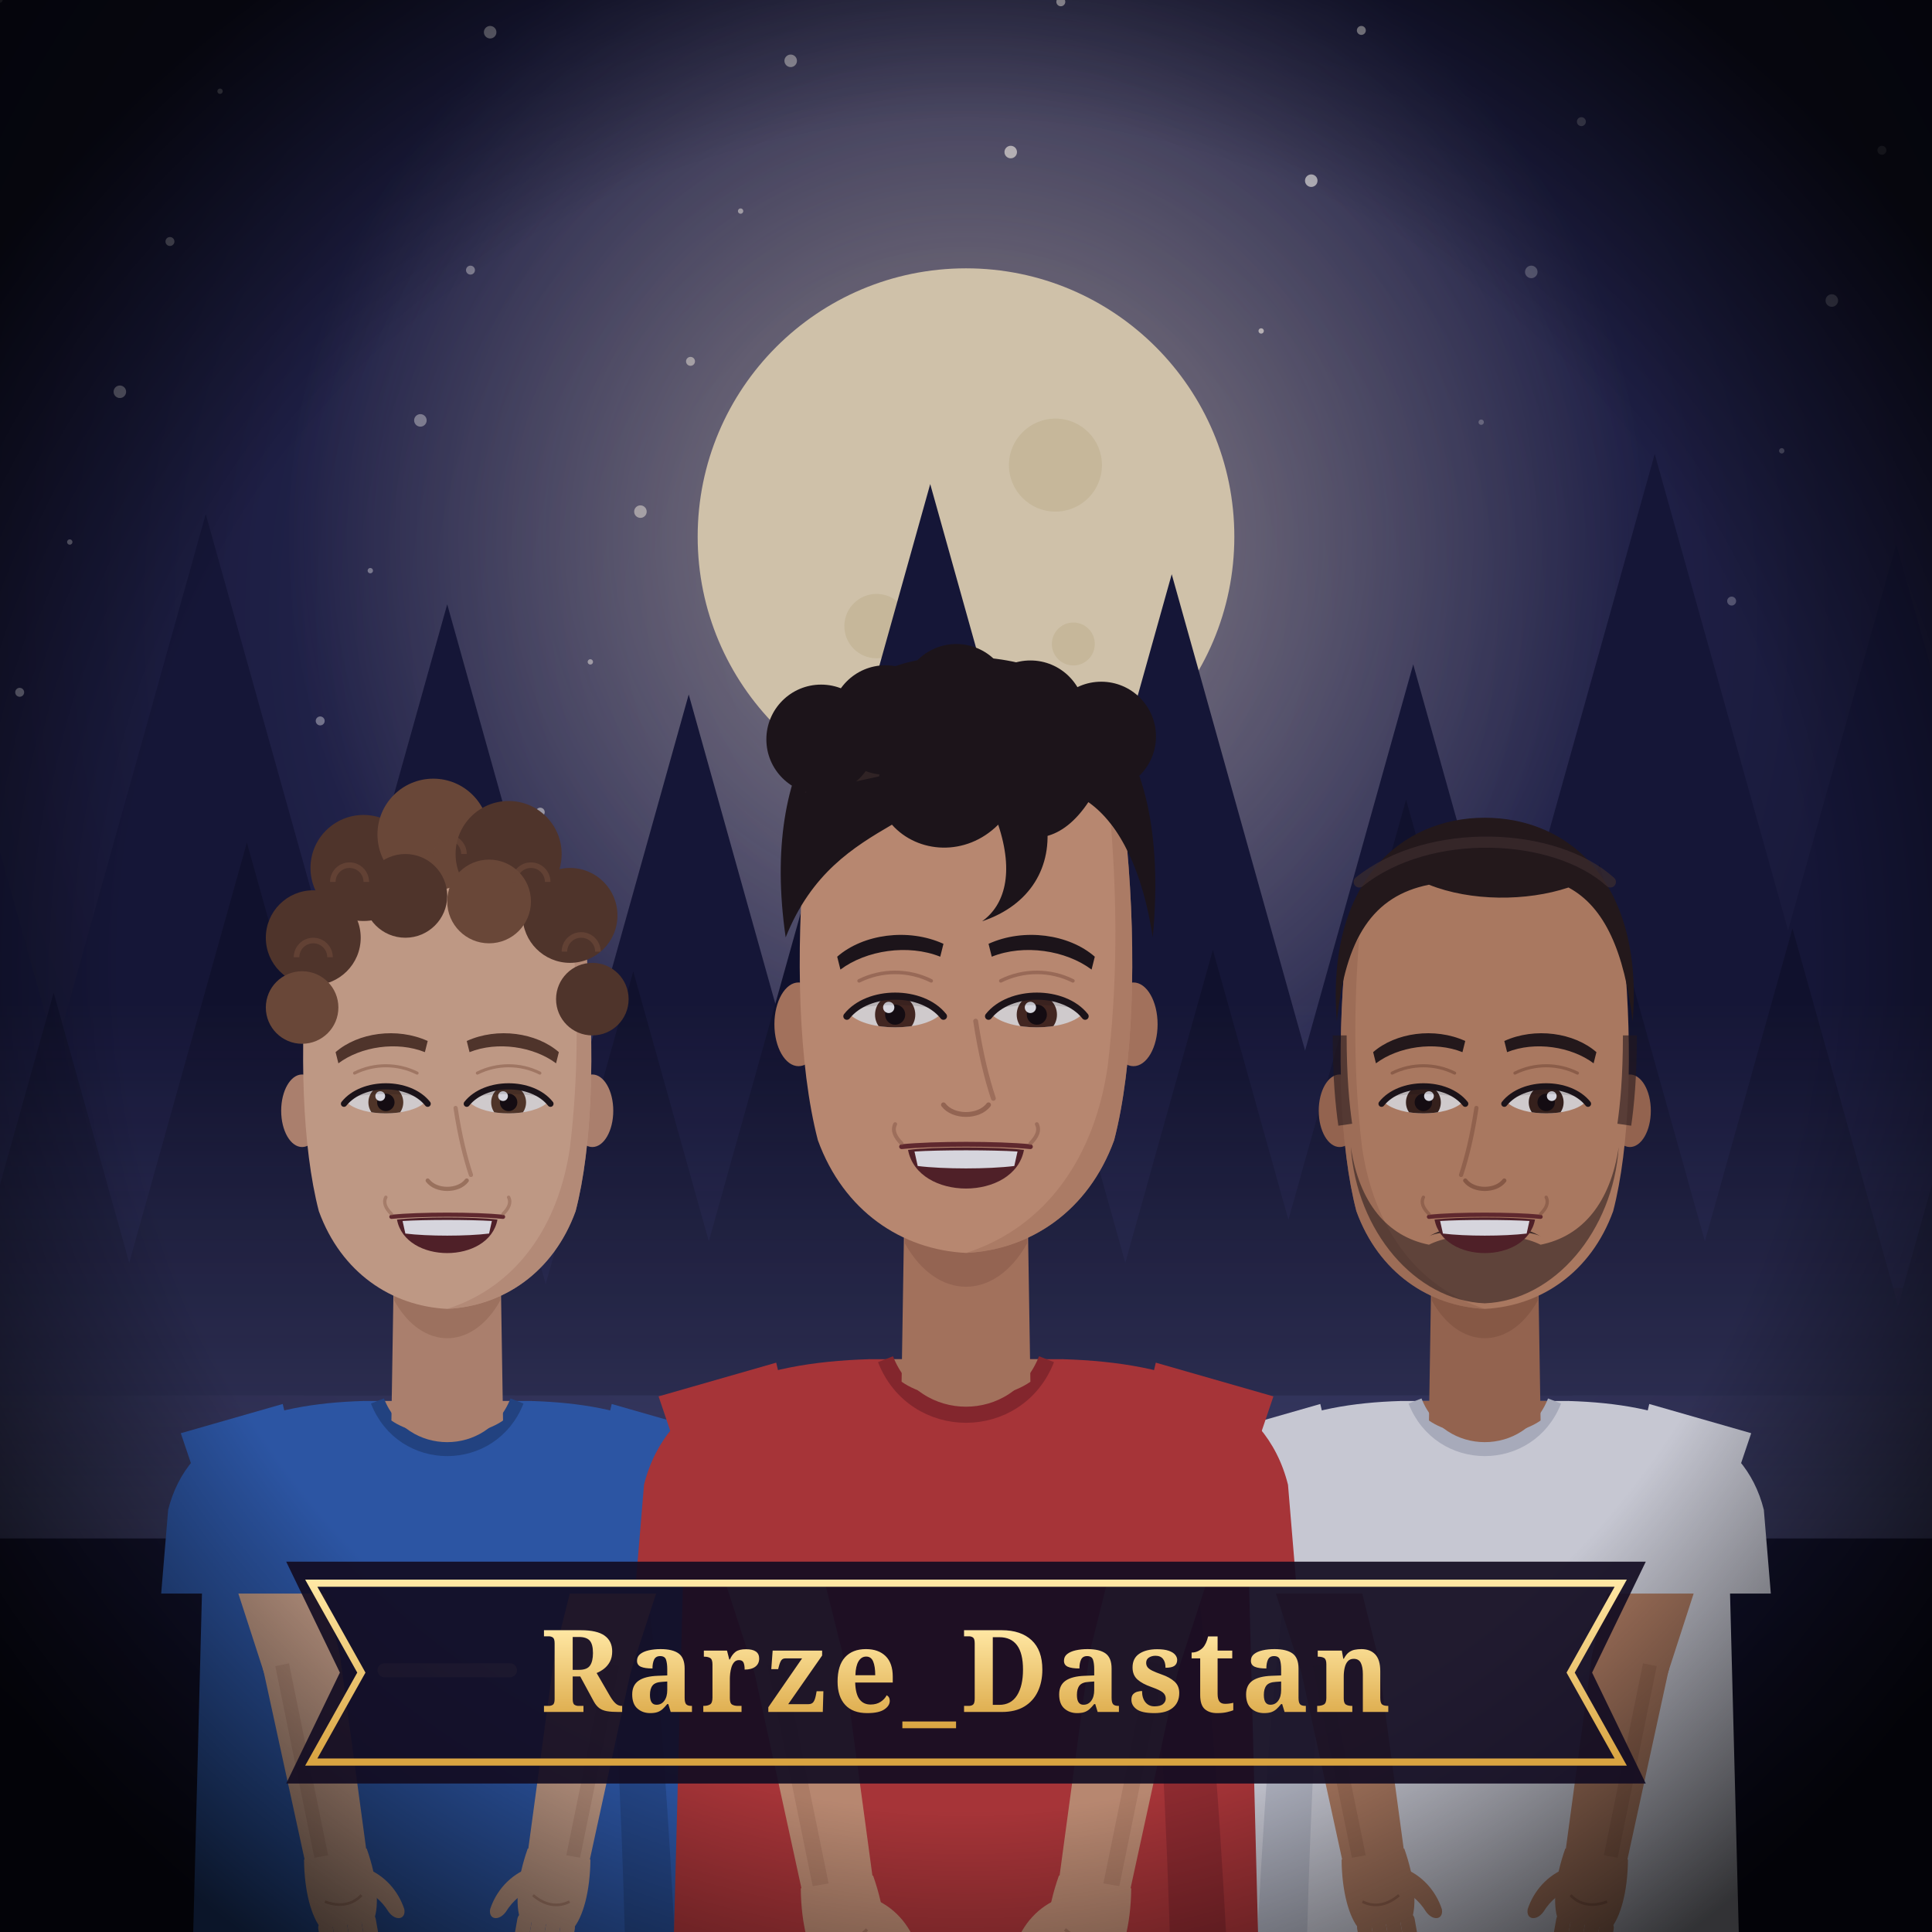
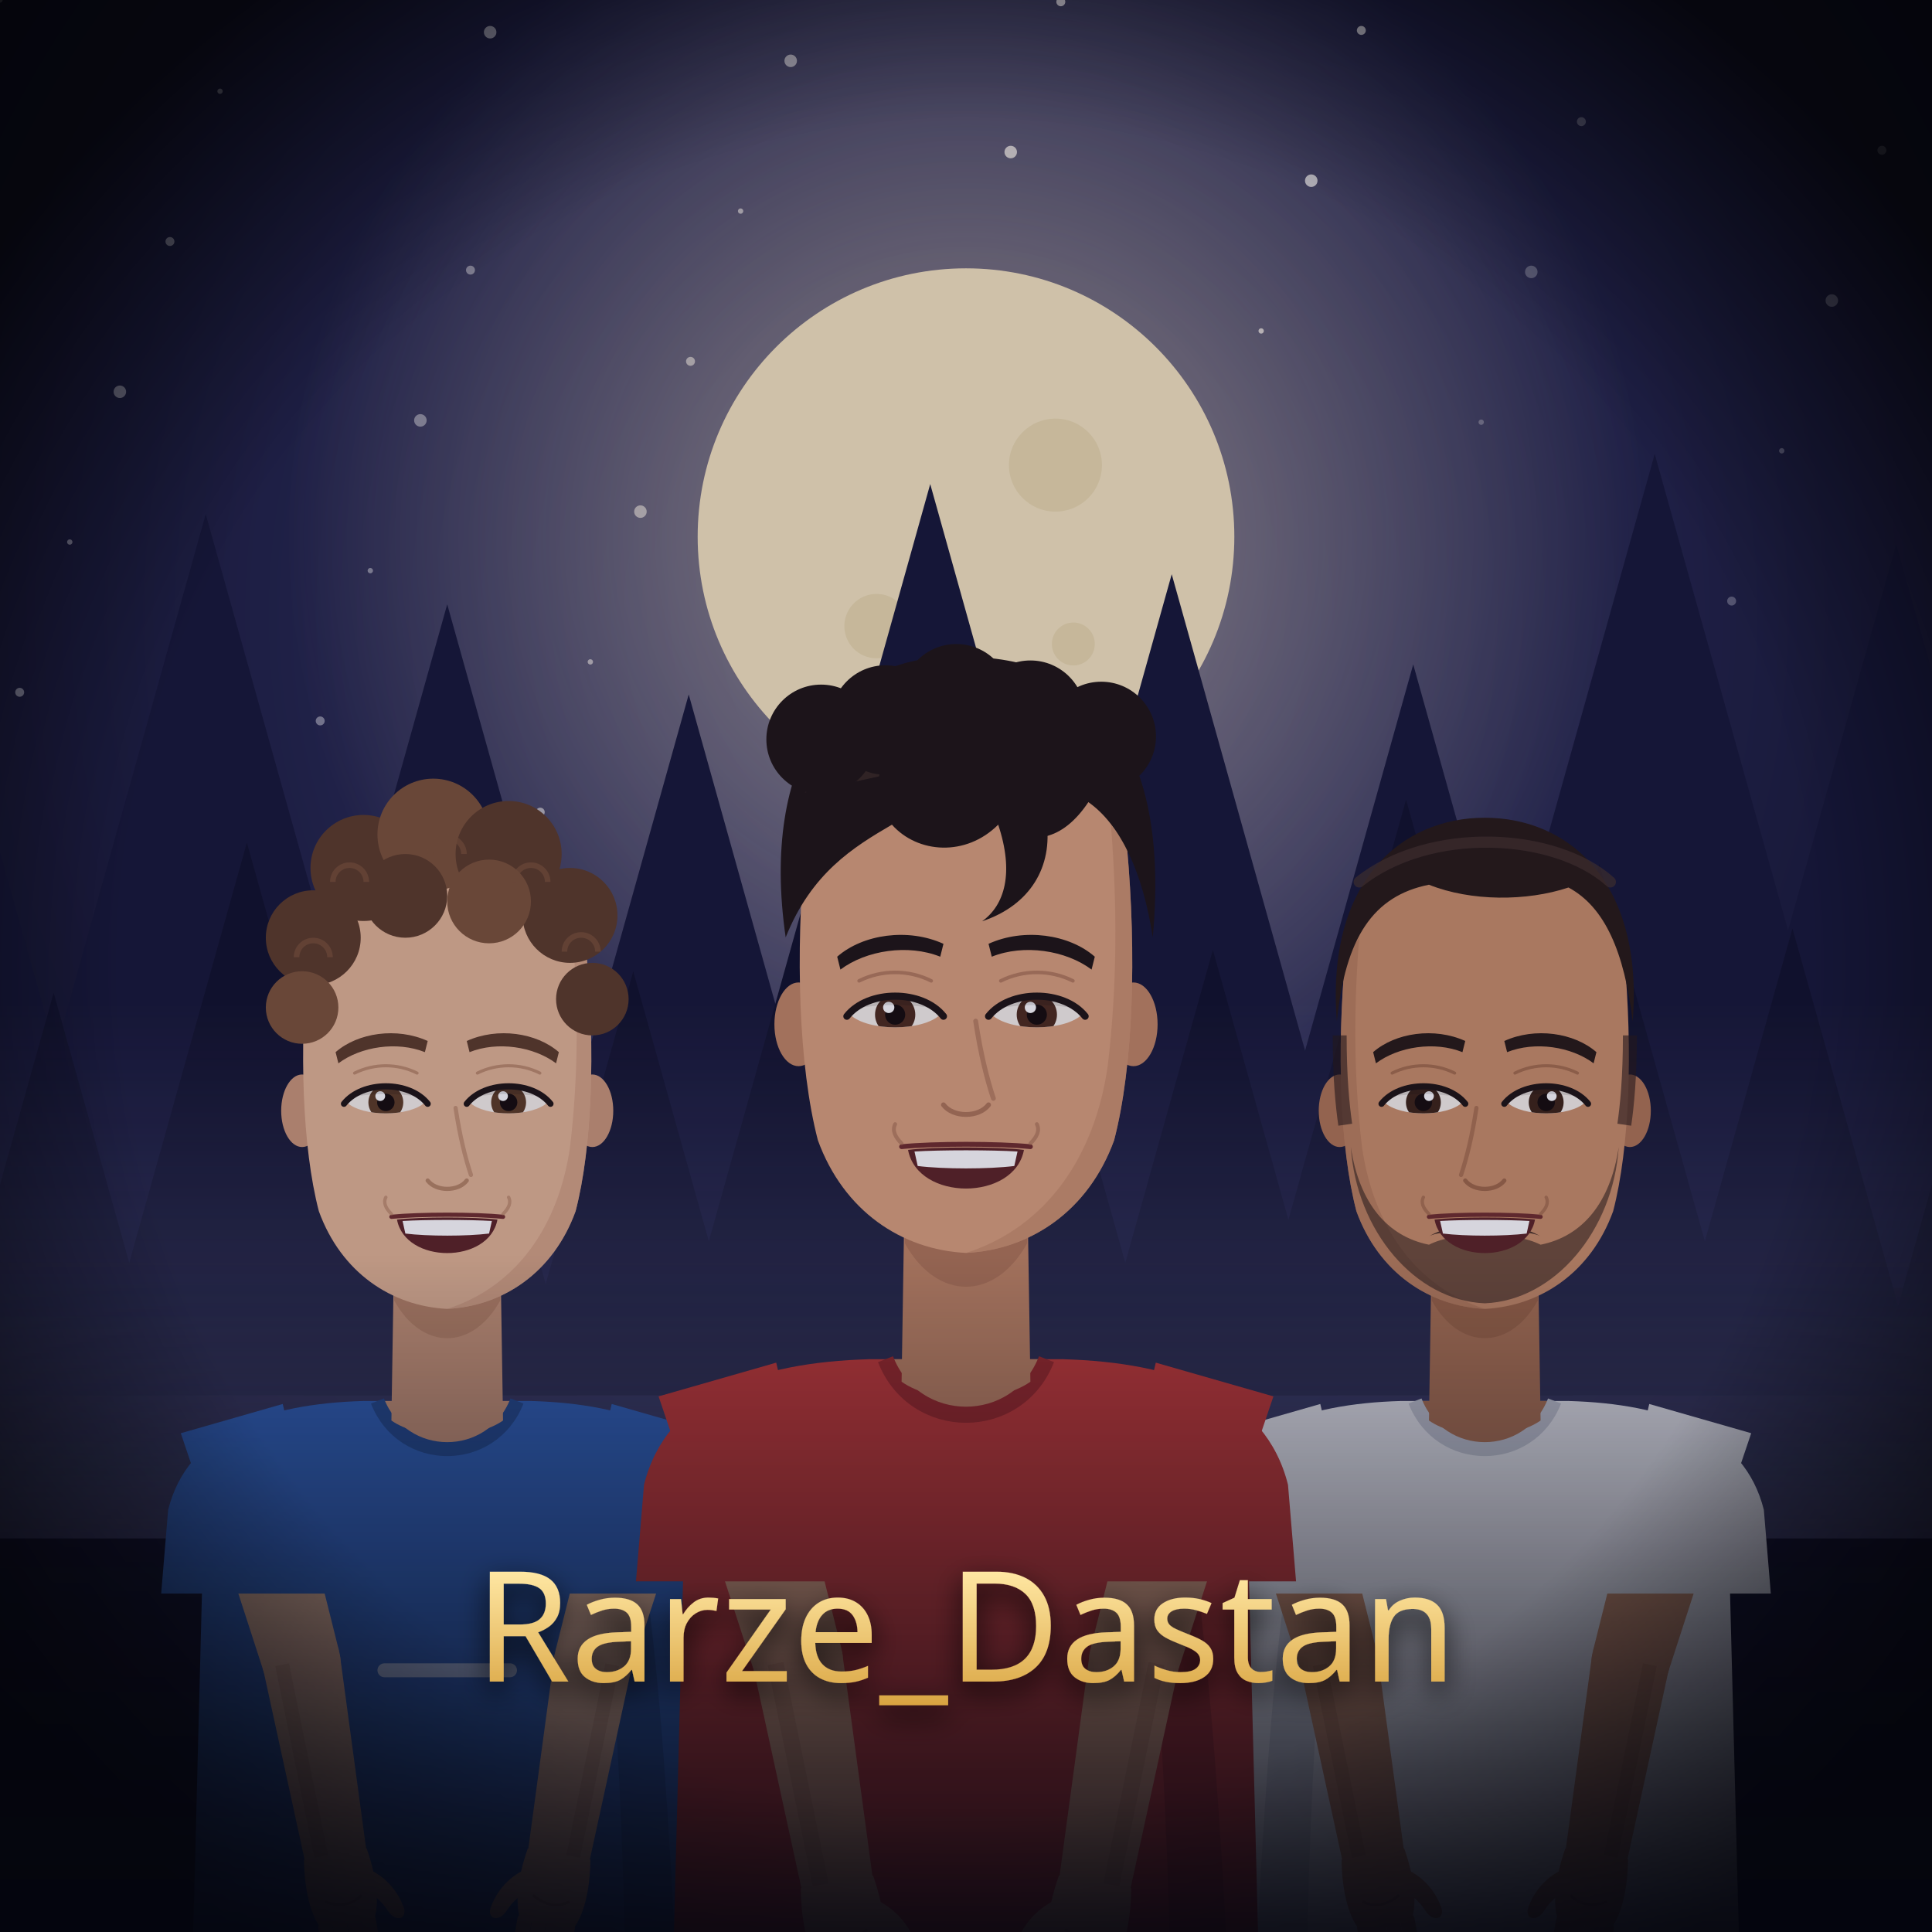
<svg xmlns="http://www.w3.org/2000/svg" viewBox="0 0 1080 1080" width="1080" height="1080">
  <defs>
    <radialGradient id="sky" cx="50%" cy="32%" r="75%">
      <stop offset="0" stop-color="#3a3f7a" />
      <stop offset="0.55" stop-color="#1b1d3e" />
      <stop offset="1" stop-color="#0a0b1a" />
    </radialGradient>
    <radialGradient id="moonGlow" cx="540" cy="300" r="380" gradientUnits="userSpaceOnUse">
      <stop offset="0" stop-color="#ffe9b0" stop-opacity="0.55" />
      <stop offset="1" stop-color="#ffe9b0" stop-opacity="0" />
    </radialGradient>
    <radialGradient id="vig" cx="50%" cy="50%" r="62%">
      <stop offset="0.7" stop-color="#000" stop-opacity="0" />
      <stop offset="1" stop-color="#000" stop-opacity="0.75" />
    </radialGradient>
    <linearGradient id="fog" x1="0" y1="0" x2="0" y2="1">
      <stop offset="0" stop-color="#8a90c8" stop-opacity="0" />
      <stop offset="1" stop-color="#8a90c8" stop-opacity="0.35" />
    </linearGradient>
    <linearGradient id="gold" x1="0" y1="0" x2="0" y2="1">
      <stop offset="0" stop-color="#ffe7a3" />
      <stop offset="1" stop-color="#d9a441" />
    </linearGradient>
    <clipPath id="circ">
      <circle cx="540" cy="540" r="540" />
    </clipPath>
  </defs>
  <rect width="1080" height="1080" fill="url(#sky)" />
  <circle cx="0" cy="0" r="1.5" fill="#fff" opacity="0.3" />
  <circle cx="263" cy="151" r="2.5" fill="#fff" opacity="0.45" />
  <circle cx="526" cy="302" r="3.5" fill="#fff" opacity="0.6" />
  <circle cx="789" cy="453" r="1.5" fill="#fff" opacity="0.75" />
  <circle cx="1052" cy="84" r="2.5" fill="#fff" opacity="0.3" />
  <circle cx="235" cy="235" r="3.5" fill="#fff" opacity="0.45" />
  <circle cx="498" cy="386" r="1.5" fill="#fff" opacity="0.6" />
  <circle cx="761" cy="17" r="2.5" fill="#fff" opacity="0.75" />
  <circle cx="1024" cy="168" r="3.5" fill="#fff" opacity="0.3" />
  <circle cx="207" cy="319" r="1.5" fill="#fff" opacity="0.45" />
  <circle cx="470" cy="470" r="2.5" fill="#fff" opacity="0.6" />
  <circle cx="733" cy="101" r="3.5" fill="#fff" opacity="0.75" />
  <circle cx="996" cy="252" r="1.5" fill="#fff" opacity="0.3" />
  <circle cx="179" cy="403" r="2.5" fill="#fff" opacity="0.45" />
  <circle cx="442" cy="34" r="3.5" fill="#fff" opacity="0.6" />
  <circle cx="705" cy="185" r="1.5" fill="#fff" opacity="0.75" />
  <circle cx="968" cy="336" r="2.5" fill="#fff" opacity="0.3" />
  <circle cx="151" cy="487" r="3.5" fill="#fff" opacity="0.45" />
  <circle cx="414" cy="118" r="1.5" fill="#fff" opacity="0.6" />
  <circle cx="677" cy="269" r="2.5" fill="#fff" opacity="0.75" />
  <circle cx="940" cy="420" r="3.5" fill="#fff" opacity="0.3" />
  <circle cx="123" cy="51" r="1.5" fill="#fff" opacity="0.45" />
  <circle cx="386" cy="202" r="2.5" fill="#fff" opacity="0.6" />
  <circle cx="649" cy="353" r="3.5" fill="#fff" opacity="0.75" />
  <circle cx="912" cy="504" r="1.5" fill="#fff" opacity="0.3" />
  <circle cx="95" cy="135" r="2.5" fill="#fff" opacity="0.45" />
  <circle cx="358" cy="286" r="3.5" fill="#fff" opacity="0.6" />
  <circle cx="621" cy="437" r="1.5" fill="#fff" opacity="0.75" />
  <circle cx="884" cy="68" r="2.5" fill="#fff" opacity="0.3" />
  <circle cx="67" cy="219" r="3.5" fill="#fff" opacity="0.45" />
  <circle cx="330" cy="370" r="1.5" fill="#fff" opacity="0.6" />
  <circle cx="593" cy="1" r="2.5" fill="#fff" opacity="0.75" />
  <circle cx="856" cy="152" r="3.5" fill="#fff" opacity="0.3" />
  <circle cx="39" cy="303" r="1.5" fill="#fff" opacity="0.45" />
  <circle cx="302" cy="454" r="2.5" fill="#fff" opacity="0.6" />
  <circle cx="565" cy="85" r="3.5" fill="#fff" opacity="0.75" />
  <circle cx="828" cy="236" r="1.5" fill="#fff" opacity="0.3" />
  <circle cx="11" cy="387" r="2.5" fill="#fff" opacity="0.45" />
  <circle cx="274" cy="18" r="3.5" fill="#fff" opacity="0.6" />
  <circle cx="537" cy="169" r="1.5" fill="#fff" opacity="0.75" />
  <circle cx="540" cy="300" r="380" fill="url(#moonGlow)" />
  <circle cx="540" cy="300" r="150" fill="#f6e7bf" />
  <circle cx="590" cy="260" r="26" fill="#e4d2a2" opacity="0.6" />
  <circle cx="490" cy="350" r="18" fill="#e4d2a2" opacity="0.6" />
  <circle cx="600" cy="360" r="12" fill="#e4d2a2" opacity="0.6" />
  <path d="M -20,405 L -108.2,720 L 68.2,720 Z" fill="#141634" />
  <path d="M 115,287.4 L -6.128,720 L 236.128,720 Z" fill="#141634" />
  <path d="M 250,337.8 L 142.984,720 L 357.016,720 Z" fill="#141634" />
  <path d="M 385,388.2 L 292.096,720 L 477.904,720 Z" fill="#141634" />
  <path d="M 520,270.6 L 394.168,720 L 645.832,720 Z" fill="#141634" />
  <path d="M 655,321 L 543.28,720 L 766.72,720 Z" fill="#141634" />
  <path d="M 790,371.4 L 692.392,720 L 887.608,720 Z" fill="#141634" />
  <path d="M 925,253.8 L 794.464,720 L 1055.536,720 Z" fill="#141634" />
  <path d="M 1060,304.2 L 943.576,720 L 1176.424,720 Z" fill="#141634" />
  <path d="M 30,555 L -33,780 L 93,780 Z" fill="#0e1028" />
  <path d="M 138,471 L 51.48,780 L 224.52,780 Z" fill="#0e1028" />
  <path d="M 246,507 L 169.56,780 L 322.44,780 Z" fill="#0e1028" />
  <path d="M 354,543 L 287.64,780 L 420.36,780 Z" fill="#0e1028" />
  <path d="M 462,459 L 372.12,780 L 551.88,780 Z" fill="#0e1028" />
  <path d="M 570,495 L 490.2,780 L 649.8,780 Z" fill="#0e1028" />
  <path d="M 678,531 L 608.28,780 L 747.72,780 Z" fill="#0e1028" />
  <path d="M 786,447 L 692.76,780 L 879.24,780 Z" fill="#0e1028" />
  <path d="M 894,483 L 810.84,780 L 977.16,780 Z" fill="#0e1028" />
  <path d="M 1002,519 L 928.92,780 L 1075.08,780 Z" fill="#0e1028" />
  <path d="M 1110,555 L 1047,780 L 1173,780 Z" fill="#0e1028" />
  <rect y="560" width="1080" height="300" fill="url(#fog)" />
  <g transform="translate(250,610) scale(0.78,0.78)">
    <g id="b-torso">
      <path d="M -175,330 C -170,265 -125,232 -60,222 L 60,222 C 125,232 170,265 175,330 L 200,1300 L -200,1300 Z" fill="#2f63b8" />
      <path d="M -46,222 C -30,262 30,262 46,222" fill="#c99676" />
      <path d="M -50,222 C -32,268 32,268 50,222" fill="none" stroke="#234c8e" stroke-width="10" />
      <path d="M 120,250 C 150,330 160,520 170,760 L 130,760 C 128,540 120,360 100,260 Z" fill="#234c8e" opacity="0.7" />
      <g transform="translate(-10,420)" opacity="0.85">
        <rect x="-40" y="-10" width="100" height="10" rx="5" fill="#fff" opacity="0.7" />
      </g>
    </g>
    <g id="b-armLu" transform="rotate(-16 -150 250)">
      <path d="M -184,240 L -116,240 L -122,415 L -178,415 Z" fill="#e2b493" />
      <path d="M -188,234 L -112,234 L -116,320 L -184,320 Z" fill="#2f63b8" />
      <path d="M -184,314 L -116,314 L -116,322 L -184,322 Z" fill="#234c8e" />
      <g id="b-armLf" transform="rotate(6 -150 415)">
        <circle cx="-150" cy="415" r="28" fill="#e2b493" />
        <path d="M -178,415 L -122,415 L -128,565 L -172,565 Z" fill="#e2b493" />
        <path d="M -164,415 L -160,565" stroke="#a3704f" stroke-width="10" opacity="0.25" />
        <g transform="translate(-150,559) scale(0.95)">
          <g>
            <path d="M -24,-4 C -28,20 -26,40 -20,50 L 20,50 C 26,40 28,20 24,-4 Z" fill="#e2b493" />
            <rect x="-22.5" y="44" width="11" height="30" rx="5.5" fill="#e2b493" />
            <rect x="-11.5" y="44" width="11" height="38" rx="5.5" fill="#e2b493" />
            <rect x="-0.5" y="44" width="11" height="38" rx="5.5" fill="#e2b493" />
            <rect x="10.5" y="44" width="11" height="30" rx="5.5" fill="#e2b493" />
            <path d="M 20,10 C 34,18 42,32 44,46 C 44,54 36,54 32,46 C 28,36 22,30 16,26 Z" fill="#e2b493" />
            <path d="M -14,30 C -4,36 6,36 14,30" stroke="#a3704f" stroke-width="2" fill="none" opacity="0.5" />
          </g>
        </g>
      </g>
    </g>
    <g id="b-armRu" transform="rotate(16 150 250)">
      <path d="M 116,240 L 184,240 L 178,415 L 122,415 Z" fill="#e2b493" />
      <path d="M 112,234 L 188,234 L 184,320 L 116,320 Z" fill="#2f63b8" />
      <path d="M 116,314 L 184,314 L 184,322 L 116,322 Z" fill="#234c8e" />
      <g id="b-armRf" transform="rotate(-6 150 415)">
        <circle cx="150" cy="415" r="28" fill="#e2b493" />
        <path d="M 122,415 L 178,415 L 172,565 L 128,565 Z" fill="#e2b493" />
        <path d="M 164,415 L 160,565" stroke="#a3704f" stroke-width="10" opacity="0.25" />
        <g transform="translate(150,559) scale(0.95)">
          <g>
            <path d="M -24,-4 C -28,20 -26,40 -20,50 L 20,50 C 26,40 28,20 24,-4 Z" fill="#e2b493" />
            <rect x="-22.5" y="44" width="11" height="30" rx="5.5" fill="#e2b493" />
            <rect x="-11.5" y="44" width="11" height="38" rx="5.5" fill="#e2b493" />
            <rect x="-0.5" y="44" width="11" height="38" rx="5.5" fill="#e2b493" />
            <rect x="10.5" y="44" width="11" height="30" rx="5.5" fill="#e2b493" />
            <path d="M -20,10 C -34,18 -42,32 -44,46 C -44,54 -36,54 -32,46 C -28,36 -22,30 -16,26 Z" fill="#e2b493" />
            <path d="M -14,30 C -4,36 6,36 14,30" stroke="#a3704f" stroke-width="2" fill="none" opacity="0.5" />
          </g>
        </g>
      </g>
    </g>
    <g id="b-head">
      <path d="M -38,110 L -40,236 C -20,250 20,250 40,236 L 38,110 Z" fill="#c99676" />
      <path d="M -38,126 C -18,164 18,164 38,126 L 38,150 C 18,186 -18,186 -38,150 Z" fill="#a3704f" opacity="0.45" />
      <ellipse cx="-104" cy="14" rx="15" ry="26" fill="#c99676" />
      <ellipse cx="104" cy="14" rx="15" ry="26" fill="#c99676" />
      <path d="M -100,-96 C -106,-30 -104,40 -92,86 C -76,130 -40,154 0,156 C 40,154 76,130 92,86 C 104,40 106,-30 100,-96 C 94,-158 50,-180 0,-180 C -50,-180 -94,-158 -100,-96 Z" fill="#e2b493" />
      <path d="M 100,-96 C 106,-30 104,40 92,86 C 76,130 40,154 0,156 C 50,140 80,96 88,40 C 94,-10 94,-60 90,-110 Z" fill="#c99676" opacity="0.55" />
      <g id="b-face">
        <g transform="translate(-44,8)">
          <g id="b-eyeL">
            <clipPath id="b-eyeL-clip">
              <path d="M -28,0 C -16.8,-14.7 16.8,-14.7 28,0 C 16.8,10.5 -16.8,10.5 -28,0 Z" />
            </clipPath>
            <path d="M -28,0 C -16.8,-14.7 16.8,-14.7 28,0 C 16.8,10.5 -16.8,10.5 -28,0 Z" fill="#f7f1ea" />
            <g clip-path="url(#b-eyeL-clip)">
              <g id="b-eyeL-iris">
                <circle r="12.5" fill="#5a3a22" />
                <circle r="6.25" fill="#120a07" />
                <circle cx="-4" cy="-4.5" r="3.5" fill="#fff" />
              </g>
              <path d="M -28,-14 L 28,-14 L 28,-2.8 C 14,-7 -14,-7 -28,-2.8 Z" fill="#000" opacity="0.12" />
              <path id="b-eyeL-cheek" d="M -28,22.4 C -14,12.6 14,12.6 28,22.4 Z" fill="#e2b493" />
            </g>
            <path d="M -30,1 C -16.8,-15.68 16.8,-15.68 30,1" fill="none" stroke="#1b1210" stroke-width="4.4" stroke-linecap="round" />
          </g>
          <path d="M -22.4,-21 C -8.4,-28 8.4,-28 22.4,-21" fill="none" stroke="#a3704f" stroke-width="2.2" opacity="0.6" stroke-linecap="round" />
        </g>
        <g transform="translate(44,8)">
          <g id="b-eyeR">
            <clipPath id="b-eyeR-clip">
              <path d="M -28,0 C -16.8,-14.7 16.8,-14.7 28,0 C 16.8,10.5 -16.8,10.5 -28,0 Z" />
            </clipPath>
            <path d="M -28,0 C -16.8,-14.7 16.8,-14.7 28,0 C 16.8,10.5 -16.8,10.5 -28,0 Z" fill="#f7f1ea" />
            <g clip-path="url(#b-eyeR-clip)">
              <g id="b-eyeR-iris">
                <circle r="12.5" fill="#5a3a22" />
                <circle r="6.25" fill="#120a07" />
                <circle cx="-4" cy="-4.5" r="3.5" fill="#fff" />
              </g>
              <path d="M -28,-14 L 28,-14 L 28,-2.8 C 14,-7 -14,-7 -28,-2.8 Z" fill="#000" opacity="0.12" />
              <path id="b-eyeR-cheek" d="M -28,22.4 C -14,12.6 14,12.6 28,22.4 Z" fill="#e2b493" />
            </g>
            <path d="M -30,1 C -16.8,-15.68 16.8,-15.68 30,1" fill="none" stroke="#1b1210" stroke-width="4.4" stroke-linecap="round" />
          </g>
          <path d="M -22.4,-21 C -8.4,-28 8.4,-28 22.4,-21" fill="none" stroke="#a3704f" stroke-width="2.2" opacity="0.6" stroke-linecap="round" />
        </g>
        <path id="b-browL" d="M -80,-28 C -64,-42 -36,-46 -14,-36 L -16,-28 C -36,-36 -62,-32 -78,-20 Z" fill="#5a3a26" />
        <path id="b-browR" d="M 80,-28 C 64,-42 36,-46 14,-36 L 16,-28 C 36,-36 62,-32 78,-20 Z" fill="#5a3a26" />
        <path d="M 6,12 C 9,32 13,48 17,60" fill="none" stroke="#a3704f" stroke-width="3" stroke-linecap="round" opacity="0.5" />
        <path d="M -14,64 C -8,72 8,72 14,64" fill="none" stroke="#a3704f" stroke-width="3" stroke-linecap="round" opacity="0.7" />
        <path d="M -36,92 C -20,90 20,90 36,92 C 30,124 -30,124 -36,92 Z" fill="#5a2222" />
        <path d="M -32,93 C -16,92 16,92 32,93 L 30,102 C 14,104 -14,104 -30,102 Z" fill="#fff" />
        <path d="M -40,90 C -20,88 20,88 40,90" fill="none" stroke="#6e2c2a" stroke-width="3" stroke-linecap="round" />
        <path d="M -40,88 C -44,84 -46,80 -44,76 M 40,88 C 44,84 46,80 44,76" stroke="#a3704f" stroke-width="2.4" fill="none" opacity="0.5" stroke-linecap="round" />
      </g>
      <g id="b-hairF">
        <circle cx="-96" cy="-110" r="34" fill="#5a3a26" />
        <circle cx="-60" cy="-160" r="38" fill="#5a3a26" />
        <circle cx="-10" cy="-184" r="40" fill="#7a5236" />
        <circle cx="44" cy="-170" r="38" fill="#5a3a26" />
        <circle cx="88" cy="-126" r="34" fill="#5a3a26" />
        <circle cx="-104" cy="-60" r="26" fill="#7a5236" />
        <circle cx="104" cy="-66" r="26" fill="#5a3a26" />
        <circle cx="-30" cy="-140" r="30" fill="#5a3a26" />
        <circle cx="30" cy="-136" r="30" fill="#7a5236" />
        <path d="M -82,-150 a 12,12 0 1,1 24,0" stroke="#7a5236" stroke-width="4" fill="none" opacity="0.7" />
        <path d="M -12,-170 a 12,12 0 1,1 24,0" stroke="#7a5236" stroke-width="4" fill="none" opacity="0.7" />
        <path d="M 48,-150 a 12,12 0 1,1 24,0" stroke="#7a5236" stroke-width="4" fill="none" opacity="0.7" />
        <path d="M -108,-96 a 12,12 0 1,1 24,0" stroke="#7a5236" stroke-width="4" fill="none" opacity="0.7" />
        <path d="M 84,-100 a 12,12 0 1,1 24,0" stroke="#7a5236" stroke-width="4" fill="none" opacity="0.7" />
      </g>
    </g>
    <path d="M -60,222 C -130,224 -186,244 -200,300 L -205,360 L -60,360 Z" fill="#2f63b8" />
    <path d="M 60,222 C 130,224 186,244 200,300 L 205,360 L 60,360 Z" fill="#2f63b8" />
  </g>
  <g transform="translate(830,610) scale(-0.78,0.78)">
    <g id="w-torso">
      <path d="M -175,330 C -170,265 -125,232 -60,222 L 60,222 C 125,232 170,265 175,330 L 200,1300 L -200,1300 Z" fill="#eceef2" />
      <path d="M -46,222 C -30,262 30,262 46,222" fill="#ad7452" />
      <path d="M -50,222 C -32,268 32,268 50,222" fill="none" stroke="#c6cbd4" stroke-width="10" />
      <path d="M 120,250 C 150,330 160,520 170,760 L 130,760 C 128,540 120,360 100,260 Z" fill="#c6cbd4" opacity="0.7" />
    </g>
    <g id="w-armLu" transform="rotate(-16 -150 250)">
      <path d="M -184,240 L -116,240 L -122,415 L -178,415 Z" fill="#c88d66" />
      <path d="M -188,234 L -112,234 L -116,320 L -184,320 Z" fill="#eceef2" />
      <path d="M -184,314 L -116,314 L -116,322 L -184,322 Z" fill="#c6cbd4" />
      <g id="w-armLf" transform="rotate(6 -150 415)">
        <circle cx="-150" cy="415" r="28" fill="#c88d66" />
        <path d="M -178,415 L -122,415 L -128,565 L -172,565 Z" fill="#c88d66" />
        <path d="M -164,415 L -160,565" stroke="#8a5638" stroke-width="10" opacity="0.25" />
        <g transform="translate(-150,559) scale(0.95)">
          <g>
            <path d="M -24,-4 C -28,20 -26,40 -20,50 L 20,50 C 26,40 28,20 24,-4 Z" fill="#c88d66" />
            <rect x="-22.5" y="44" width="11" height="30" rx="5.5" fill="#c88d66" />
            <rect x="-11.5" y="44" width="11" height="38" rx="5.5" fill="#c88d66" />
            <rect x="-0.5" y="44" width="11" height="38" rx="5.5" fill="#c88d66" />
            <rect x="10.5" y="44" width="11" height="30" rx="5.5" fill="#c88d66" />
            <path d="M 20,10 C 34,18 42,32 44,46 C 44,54 36,54 32,46 C 28,36 22,30 16,26 Z" fill="#c88d66" />
            <path d="M -14,30 C -4,36 6,36 14,30" stroke="#8a5638" stroke-width="2" fill="none" opacity="0.5" />
          </g>
        </g>
      </g>
    </g>
    <g id="w-armRu" transform="rotate(16 150 250)">
      <path d="M 116,240 L 184,240 L 178,415 L 122,415 Z" fill="#c88d66" />
      <path d="M 112,234 L 188,234 L 184,320 L 116,320 Z" fill="#eceef2" />
      <path d="M 116,314 L 184,314 L 184,322 L 116,322 Z" fill="#c6cbd4" />
      <g id="w-armRf" transform="rotate(-6 150 415)">
        <circle cx="150" cy="415" r="28" fill="#c88d66" />
        <path d="M 122,415 L 178,415 L 172,565 L 128,565 Z" fill="#c88d66" />
        <path d="M 164,415 L 160,565" stroke="#8a5638" stroke-width="10" opacity="0.25" />
        <g transform="translate(150,559) scale(0.95)">
          <g>
            <path d="M -24,-4 C -28,20 -26,40 -20,50 L 20,50 C 26,40 28,20 24,-4 Z" fill="#c88d66" />
            <rect x="-22.5" y="44" width="11" height="30" rx="5.5" fill="#c88d66" />
            <rect x="-11.5" y="44" width="11" height="38" rx="5.5" fill="#c88d66" />
            <rect x="-0.5" y="44" width="11" height="38" rx="5.5" fill="#c88d66" />
            <rect x="10.5" y="44" width="11" height="30" rx="5.5" fill="#c88d66" />
            <path d="M -20,10 C -34,18 -42,32 -44,46 C -44,54 -36,54 -32,46 C -28,36 -22,30 -16,26 Z" fill="#c88d66" />
            <path d="M -14,30 C -4,36 6,36 14,30" stroke="#8a5638" stroke-width="2" fill="none" opacity="0.5" />
          </g>
        </g>
      </g>
    </g>
    <g id="w-head">
      <path d="M -38,110 L -40,236 C -20,250 20,250 40,236 L 38,110 Z" fill="#ad7452" />
      <path d="M -38,126 C -18,164 18,164 38,126 L 38,150 C 18,186 -18,186 -38,150 Z" fill="#8a5638" opacity="0.45" />
      <ellipse cx="-104" cy="14" rx="15" ry="26" fill="#ad7452" />
      <ellipse cx="104" cy="14" rx="15" ry="26" fill="#ad7452" />
      <path d="M -100,-96 C -106,-30 -104,40 -92,86 C -76,130 -40,154 0,156 C 40,154 76,130 92,86 C 104,40 106,-30 100,-96 C 94,-158 50,-180 0,-180 C -50,-180 -94,-158 -100,-96 Z" fill="#c88d66" />
      <path d="M 100,-96 C 106,-30 104,40 92,86 C 76,130 40,154 0,156 C 50,140 80,96 88,40 C 94,-10 94,-60 90,-110 Z" fill="#ad7452" opacity="0.55" />
      <path d="M -96,40 C -92,100 -50,150 0,152 C 50,150 92,100 96,40 C 90,80 70,104 40,110 C 20,100 -20,100 -40,110 C -70,104 -90,80 -96,40 Z" fill="#241812" opacity="0.55" />
      <path d="M -40,104 C -20,92 20,92 40,104 C 30,98 -30,98 -40,104 Z" fill="#241812" opacity="0.8" />
      <g id="w-face">
        <g transform="translate(-44,8)">
          <g id="w-eyeL">
            <clipPath id="w-eyeL-clip">
              <path d="M -28,0 C -16.8,-14.7 16.8,-14.7 28,0 C 16.8,10.5 -16.8,10.5 -28,0 Z" />
            </clipPath>
            <path d="M -28,0 C -16.8,-14.7 16.8,-14.7 28,0 C 16.8,10.5 -16.8,10.5 -28,0 Z" fill="#f7f1ea" />
            <g clip-path="url(#w-eyeL-clip)">
              <g id="w-eyeL-iris">
                <circle r="12.5" fill="#3a2214" />
                <circle r="6.25" fill="#120a07" />
                <circle cx="-4" cy="-4.5" r="3.5" fill="#fff" />
              </g>
              <path d="M -28,-14 L 28,-14 L 28,-2.8 C 14,-7 -14,-7 -28,-2.8 Z" fill="#000" opacity="0.12" />
              <path id="w-eyeL-cheek" d="M -28,22.4 C -14,12.6 14,12.6 28,22.4 Z" fill="#c88d66" />
            </g>
            <path d="M -30,1 C -16.8,-15.68 16.8,-15.68 30,1" fill="none" stroke="#1b1210" stroke-width="4.4" stroke-linecap="round" />
          </g>
          <path d="M -22.4,-21 C -8.4,-28 8.4,-28 22.4,-21" fill="none" stroke="#8a5638" stroke-width="2.2" opacity="0.6" stroke-linecap="round" />
        </g>
        <g transform="translate(44,8)">
          <g id="w-eyeR">
            <clipPath id="w-eyeR-clip">
              <path d="M -28,0 C -16.8,-14.7 16.8,-14.7 28,0 C 16.8,10.5 -16.8,10.5 -28,0 Z" />
            </clipPath>
            <path d="M -28,0 C -16.8,-14.7 16.8,-14.7 28,0 C 16.8,10.5 -16.8,10.5 -28,0 Z" fill="#f7f1ea" />
            <g clip-path="url(#w-eyeR-clip)">
              <g id="w-eyeR-iris">
                <circle r="12.5" fill="#3a2214" />
                <circle r="6.25" fill="#120a07" />
                <circle cx="-4" cy="-4.5" r="3.5" fill="#fff" />
              </g>
              <path d="M -28,-14 L 28,-14 L 28,-2.8 C 14,-7 -14,-7 -28,-2.8 Z" fill="#000" opacity="0.12" />
              <path id="w-eyeR-cheek" d="M -28,22.4 C -14,12.6 14,12.6 28,22.4 Z" fill="#c88d66" />
            </g>
            <path d="M -30,1 C -16.8,-15.68 16.8,-15.68 30,1" fill="none" stroke="#1b1210" stroke-width="4.4" stroke-linecap="round" />
          </g>
          <path d="M -22.4,-21 C -8.4,-28 8.4,-28 22.4,-21" fill="none" stroke="#8a5638" stroke-width="2.2" opacity="0.6" stroke-linecap="round" />
        </g>
        <path id="w-browL" d="M -80,-28 C -64,-42 -36,-46 -14,-36 L -16,-28 C -36,-36 -62,-32 -78,-20 Z" fill="#241812" />
        <path id="w-browR" d="M 80,-28 C 64,-42 36,-46 14,-36 L 16,-28 C 36,-36 62,-32 78,-20 Z" fill="#241812" />
        <path d="M 6,12 C 9,32 13,48 17,60" fill="none" stroke="#8a5638" stroke-width="3" stroke-linecap="round" opacity="0.5" />
        <path d="M -14,64 C -8,72 8,72 14,64" fill="none" stroke="#8a5638" stroke-width="3" stroke-linecap="round" opacity="0.7" />
        <path d="M -36,92 C -20,90 20,90 36,92 C 30,124 -30,124 -36,92 Z" fill="#5a2222" />
        <path d="M -32,93 C -16,92 16,92 32,93 L 30,102 C 14,104 -14,104 -30,102 Z" fill="#fff" />
        <path d="M -40,90 C -20,88 20,88 40,90" fill="none" stroke="#6e2c2a" stroke-width="3" stroke-linecap="round" />
        <path d="M -40,88 C -44,84 -46,80 -44,76 M 40,88 C 44,84 46,80 44,76" stroke="#8a5638" stroke-width="2.4" fill="none" opacity="0.5" stroke-linecap="round" />
      </g>
      <g id="w-hairF">
        <path d="M -106,-50 C -114,-150 -60,-196 0,-196 C 60,-196 114,-150 106,-50 C 100,-110 80,-140 40,-148 C 10,-136 -30,-136 -60,-146 C -86,-132 -100,-100 -106,-50 Z" fill="#241812" />
        <path d="M -90,-150 C -50,-186 40,-190 90,-150" stroke="#43302a" stroke-width="8" fill="none" opacity="0.7" stroke-linecap="round" />
        <path d="M -104,-40 C -104,-10 -102,10 -100,24 M 104,-40 C 104,-10 102,10 100,24" stroke="#241812" stroke-width="10" opacity="0.6" />
      </g>
    </g>
    <path d="M -60,222 C -130,224 -186,244 -200,300 L -205,360 L -60,360 Z" fill="#eceef2" />
    <path d="M 60,222 C 130,224 186,244 200,300 L 205,360 L 60,360 Z" fill="#eceef2" />
  </g>
  <g transform="translate(540,560) scale(0.9,0.9)">
    <g id="r-torso">
      <path d="M -175,330 C -170,265 -125,232 -60,222 L 60,222 C 125,232 170,265 175,330 L 200,1300 L -200,1300 Z" fill="#c43a36" />
      <path d="M -46,222 C -30,262 30,262 46,222" fill="#c08562" />
      <path d="M -50,222 C -32,268 32,268 50,222" fill="none" stroke="#9a2a28" stroke-width="10" />
      <path d="M 120,250 C 150,330 160,520 170,760 L 130,760 C 128,540 120,360 100,260 Z" fill="#9a2a28" opacity="0.7" />
    </g>
    <g id="r-armLu" transform="rotate(-16 -150 250)">
      <path d="M -184,240 L -116,240 L -122,415 L -178,415 Z" fill="#d9a07a" />
      <path d="M -188,234 L -112,234 L -116,320 L -184,320 Z" fill="#c43a36" />
      <path d="M -184,314 L -116,314 L -116,322 L -184,322 Z" fill="#9a2a28" />
      <g id="r-armLf" transform="rotate(6 -150 415)">
        <circle cx="-150" cy="415" r="28" fill="#d9a07a" />
        <path d="M -178,415 L -122,415 L -128,565 L -172,565 Z" fill="#d9a07a" />
        <path d="M -164,415 L -160,565" stroke="#9a6246" stroke-width="10" opacity="0.25" />
        <g transform="translate(-150,559) scale(0.95)">
          <g>
            <path d="M -24,-4 C -28,20 -26,40 -20,50 L 20,50 C 26,40 28,20 24,-4 Z" fill="#d9a07a" />
            <rect x="-22.5" y="44" width="11" height="30" rx="5.5" fill="#d9a07a" />
            <rect x="-11.5" y="44" width="11" height="38" rx="5.5" fill="#d9a07a" />
            <rect x="-0.5" y="44" width="11" height="38" rx="5.5" fill="#d9a07a" />
            <rect x="10.5" y="44" width="11" height="30" rx="5.5" fill="#d9a07a" />
            <path d="M 20,10 C 34,18 42,32 44,46 C 44,54 36,54 32,46 C 28,36 22,30 16,26 Z" fill="#d9a07a" />
            <path d="M -14,30 C -4,36 6,36 14,30" stroke="#9a6246" stroke-width="2" fill="none" opacity="0.5" />
          </g>
        </g>
      </g>
    </g>
    <g id="r-armRu" transform="rotate(16 150 250)">
      <path d="M 116,240 L 184,240 L 178,415 L 122,415 Z" fill="#d9a07a" />
      <path d="M 112,234 L 188,234 L 184,320 L 116,320 Z" fill="#c43a36" />
      <path d="M 116,314 L 184,314 L 184,322 L 116,322 Z" fill="#9a2a28" />
      <g id="r-armRf" transform="rotate(-6 150 415)">
        <circle cx="150" cy="415" r="28" fill="#d9a07a" />
        <path d="M 122,415 L 178,415 L 172,565 L 128,565 Z" fill="#d9a07a" />
        <path d="M 164,415 L 160,565" stroke="#9a6246" stroke-width="10" opacity="0.25" />
        <g transform="translate(150,559) scale(0.95)">
          <g>
            <path d="M -24,-4 C -28,20 -26,40 -20,50 L 20,50 C 26,40 28,20 24,-4 Z" fill="#d9a07a" />
            <rect x="-22.5" y="44" width="11" height="30" rx="5.5" fill="#d9a07a" />
            <rect x="-11.5" y="44" width="11" height="38" rx="5.5" fill="#d9a07a" />
            <rect x="-0.5" y="44" width="11" height="38" rx="5.5" fill="#d9a07a" />
            <rect x="10.5" y="44" width="11" height="30" rx="5.5" fill="#d9a07a" />
            <path d="M -20,10 C -34,18 -42,32 -44,46 C -44,54 -36,54 -32,46 C -28,36 -22,30 -16,26 Z" fill="#d9a07a" />
            <path d="M -14,30 C -4,36 6,36 14,30" stroke="#9a6246" stroke-width="2" fill="none" opacity="0.5" />
          </g>
        </g>
      </g>
    </g>
    <g id="r-head">
      <path d="M -38,110 L -40,236 C -20,250 20,250 40,236 L 38,110 Z" fill="#c08562" />
      <path d="M -38,126 C -18,164 18,164 38,126 L 38,150 C 18,186 -18,186 -38,150 Z" fill="#9a6246" opacity="0.45" />
      <ellipse cx="-104" cy="14" rx="15" ry="26" fill="#c08562" />
      <ellipse cx="104" cy="14" rx="15" ry="26" fill="#c08562" />
      <path d="M -100,-96 C -106,-30 -104,40 -92,86 C -76,130 -40,154 0,156 C 40,154 76,130 92,86 C 104,40 106,-30 100,-96 C 94,-158 50,-180 0,-180 C -50,-180 -94,-158 -100,-96 Z" fill="#d9a07a" />
      <path d="M 100,-96 C 106,-30 104,40 92,86 C 76,130 40,154 0,156 C 50,140 80,96 88,40 C 94,-10 94,-60 90,-110 Z" fill="#c08562" opacity="0.55" />
      <g id="r-face">
        <g transform="translate(-44,8)">
          <g id="r-eyeL">
            <clipPath id="r-eyeL-clip">
              <path d="M -28,0 C -16.8,-14.7 16.8,-14.7 28,0 C 16.8,10.5 -16.8,10.5 -28,0 Z" />
            </clipPath>
            <path d="M -28,0 C -16.8,-14.7 16.8,-14.7 28,0 C 16.8,10.5 -16.8,10.5 -28,0 Z" fill="#f7f1ea" />
            <g clip-path="url(#r-eyeL-clip)">
              <g id="r-eyeL-iris">
                <circle r="12.5" fill="#4a2a1a" />
                <circle r="6.25" fill="#120a07" />
                <circle cx="-4" cy="-4.5" r="3.5" fill="#fff" />
              </g>
              <path d="M -28,-14 L 28,-14 L 28,-2.8 C 14,-7 -14,-7 -28,-2.8 Z" fill="#000" opacity="0.12" />
              <path id="r-eyeL-cheek" d="M -28,22.4 C -14,12.6 14,12.6 28,22.4 Z" fill="#d9a07a" />
            </g>
            <path d="M -30,1 C -16.8,-15.68 16.8,-15.68 30,1" fill="none" stroke="#1b1210" stroke-width="4.4" stroke-linecap="round" />
          </g>
          <path d="M -22.4,-21 C -8.4,-28 8.4,-28 22.4,-21" fill="none" stroke="#9a6246" stroke-width="2.2" opacity="0.6" stroke-linecap="round" />
        </g>
        <g transform="translate(44,8)">
          <g id="r-eyeR">
            <clipPath id="r-eyeR-clip">
              <path d="M -28,0 C -16.8,-14.7 16.8,-14.7 28,0 C 16.8,10.5 -16.8,10.5 -28,0 Z" />
            </clipPath>
            <path d="M -28,0 C -16.8,-14.7 16.8,-14.7 28,0 C 16.8,10.5 -16.8,10.5 -28,0 Z" fill="#f7f1ea" />
            <g clip-path="url(#r-eyeR-clip)">
              <g id="r-eyeR-iris">
                <circle r="12.5" fill="#4a2a1a" />
                <circle r="6.25" fill="#120a07" />
                <circle cx="-4" cy="-4.5" r="3.5" fill="#fff" />
              </g>
              <path d="M -28,-14 L 28,-14 L 28,-2.8 C 14,-7 -14,-7 -28,-2.8 Z" fill="#000" opacity="0.12" />
              <path id="r-eyeR-cheek" d="M -28,22.4 C -14,12.6 14,12.6 28,22.4 Z" fill="#d9a07a" />
            </g>
            <path d="M -30,1 C -16.8,-15.68 16.8,-15.68 30,1" fill="none" stroke="#1b1210" stroke-width="4.4" stroke-linecap="round" />
          </g>
          <path d="M -22.4,-21 C -8.4,-28 8.4,-28 22.4,-21" fill="none" stroke="#9a6246" stroke-width="2.2" opacity="0.6" stroke-linecap="round" />
        </g>
        <path id="r-browL" d="M -80,-28 C -64,-42 -36,-46 -14,-36 L -16,-28 C -36,-36 -62,-32 -78,-20 Z" fill="#1c1411" />
        <path id="r-browR" d="M 80,-28 C 64,-42 36,-46 14,-36 L 16,-28 C 36,-36 62,-32 78,-20 Z" fill="#1c1411" />
        <path d="M 6,12 C 9,32 13,48 17,60" fill="none" stroke="#9a6246" stroke-width="3" stroke-linecap="round" opacity="0.5" />
        <path d="M -14,64 C -8,72 8,72 14,64" fill="none" stroke="#9a6246" stroke-width="3" stroke-linecap="round" opacity="0.7" />
        <path d="M -36,92 C -20,90 20,90 36,92 C 30,124 -30,124 -36,92 Z" fill="#5a2222" />
        <path d="M -32,93 C -16,92 16,92 32,93 L 30,102 C 14,104 -14,104 -30,102 Z" fill="#fff" />
        <path d="M -40,90 C -20,88 20,88 40,90" fill="none" stroke="#6e2c2a" stroke-width="3" stroke-linecap="round" />
        <path d="M -40,88 C -44,84 -46,80 -44,76 M 40,88 C 44,84 46,80 44,76" stroke="#9a6246" stroke-width="2.4" fill="none" opacity="0.5" stroke-linecap="round" />
      </g>
      <g id="r-hairF">
        <path d="M -112,-40 C -128,-150 -80,-214 -10,-214 C 70,-218 128,-170 116,-40 C 110,-80 96,-110 76,-124 C 60,-100 40,-96 20,-110 C 0,-90 -30,-92 -46,-110 C -70,-96 -96,-80 -112,-40 Z" fill="#1c1411" />
        <path d="M -100,-130 C -86,-170 -50,-196 -14,-200 C -40,-180 -50,-160 -54,-140 Z" fill="#3a2a22" opacity="0.8" />
        <path d="M 20,-110 C 30,-80 24,-60 10,-50 C 40,-60 54,-84 50,-112 Z" fill="#1c1411" />
        <circle cx="-90" cy="-163" r="34" fill="#1c1411" />
        <circle cx="-50" cy="-175" r="34" fill="#1c1411" />
        <circle cx="-6" cy="-188.2" r="34" fill="#1c1411" />
        <circle cx="40" cy="-178" r="34" fill="#1c1411" />
        <circle cx="84" cy="-164.8" r="34" fill="#1c1411" />
      </g>
    </g>
    <path d="M -60,222 C -130,224 -186,244 -200,300 L -205,360 L -60,360 Z" fill="#c43a36" />
    <path d="M 60,222 C 130,224 186,244 200,300 L 205,360 L 60,360 Z" fill="#c43a36" />
  </g>
  <rect y="0" width="1080" height="1080" fill="#1a1440" opacity="0.18" />
  <rect width="1080" height="1080" fill="url(#vig)" />
-   <g transform="translate(540,935)">
-     <path d="M -380,-62 L 380,-62 L 350,0 L 380,62 L -380,62 L -350,0 Z" fill="#120c22" opacity="0.92" />
-     <path d="M -366,-50 L 366,-50 L 338,0 L 366,50 L -366,50 L -338,0 Z" fill="none" stroke="url(#gold)" stroke-width="4" />
-     <text x="0" y="22" font-family="Cinzel, 'Playfair Display', Georgia, serif" font-weight="700" font-size="64" letter-spacing="3" fill="url(#gold)" text-anchor="middle">Rarze_Dastan</text>
-   </g>
+   <defs>
+     <linearGradient id="shade" x1="0" y1="0" x2="0" y2="1">
+       <stop offset="0" stop-color="#05060f" stop-opacity="0" />
+       <stop offset="1" stop-color="#05060f" stop-opacity="0.9" />
+     </linearGradient>
+   </defs>
+   <rect y="700" width="1080" height="380" fill="url(#shade)" />
+   <defs>
+     <filter id="sh" x="-20%" y="-50%" width="140%" height="200%">
+       <feDropShadow dx="0" dy="6" stdDeviation="8" flood-color="#000" flood-opacity="0.85" />
+     </filter>
+   </defs>
+   <text x="540" y="940" font-family="'Pacifico'" font-size="86" fill="url(#gold)" text-anchor="middle" filter="url(#sh)">Rarze_Dastan</text>
</svg>
